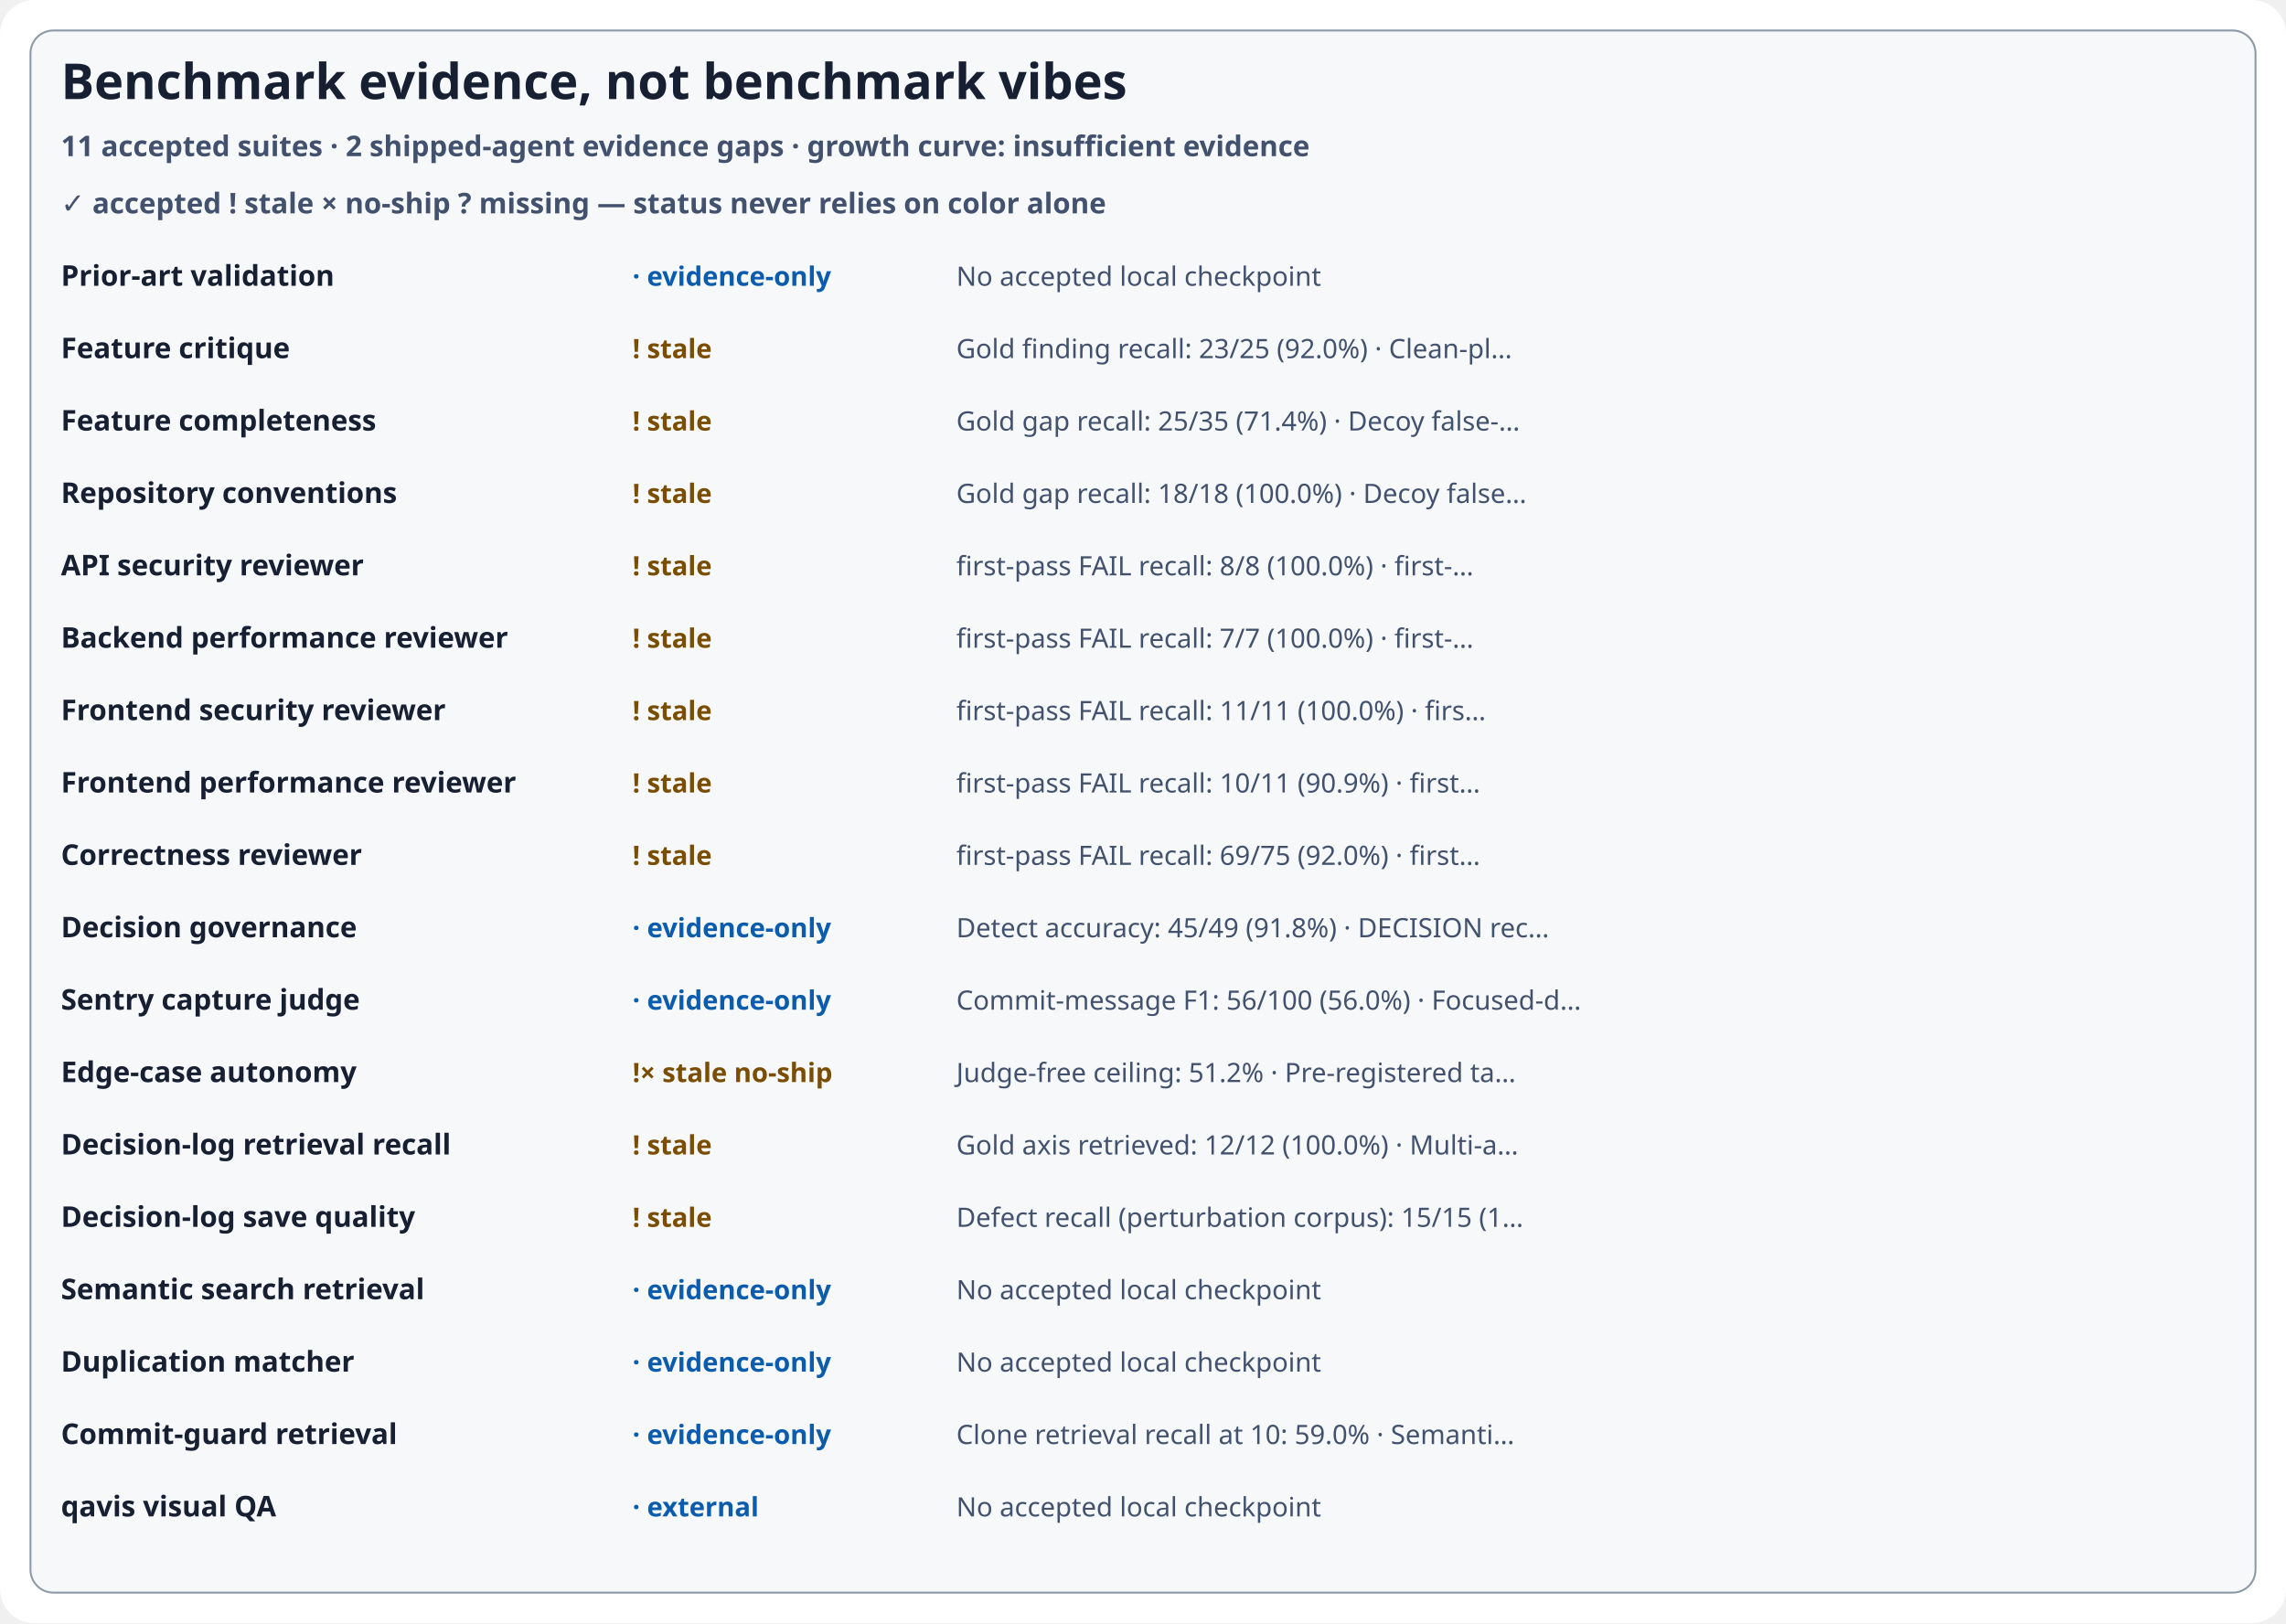
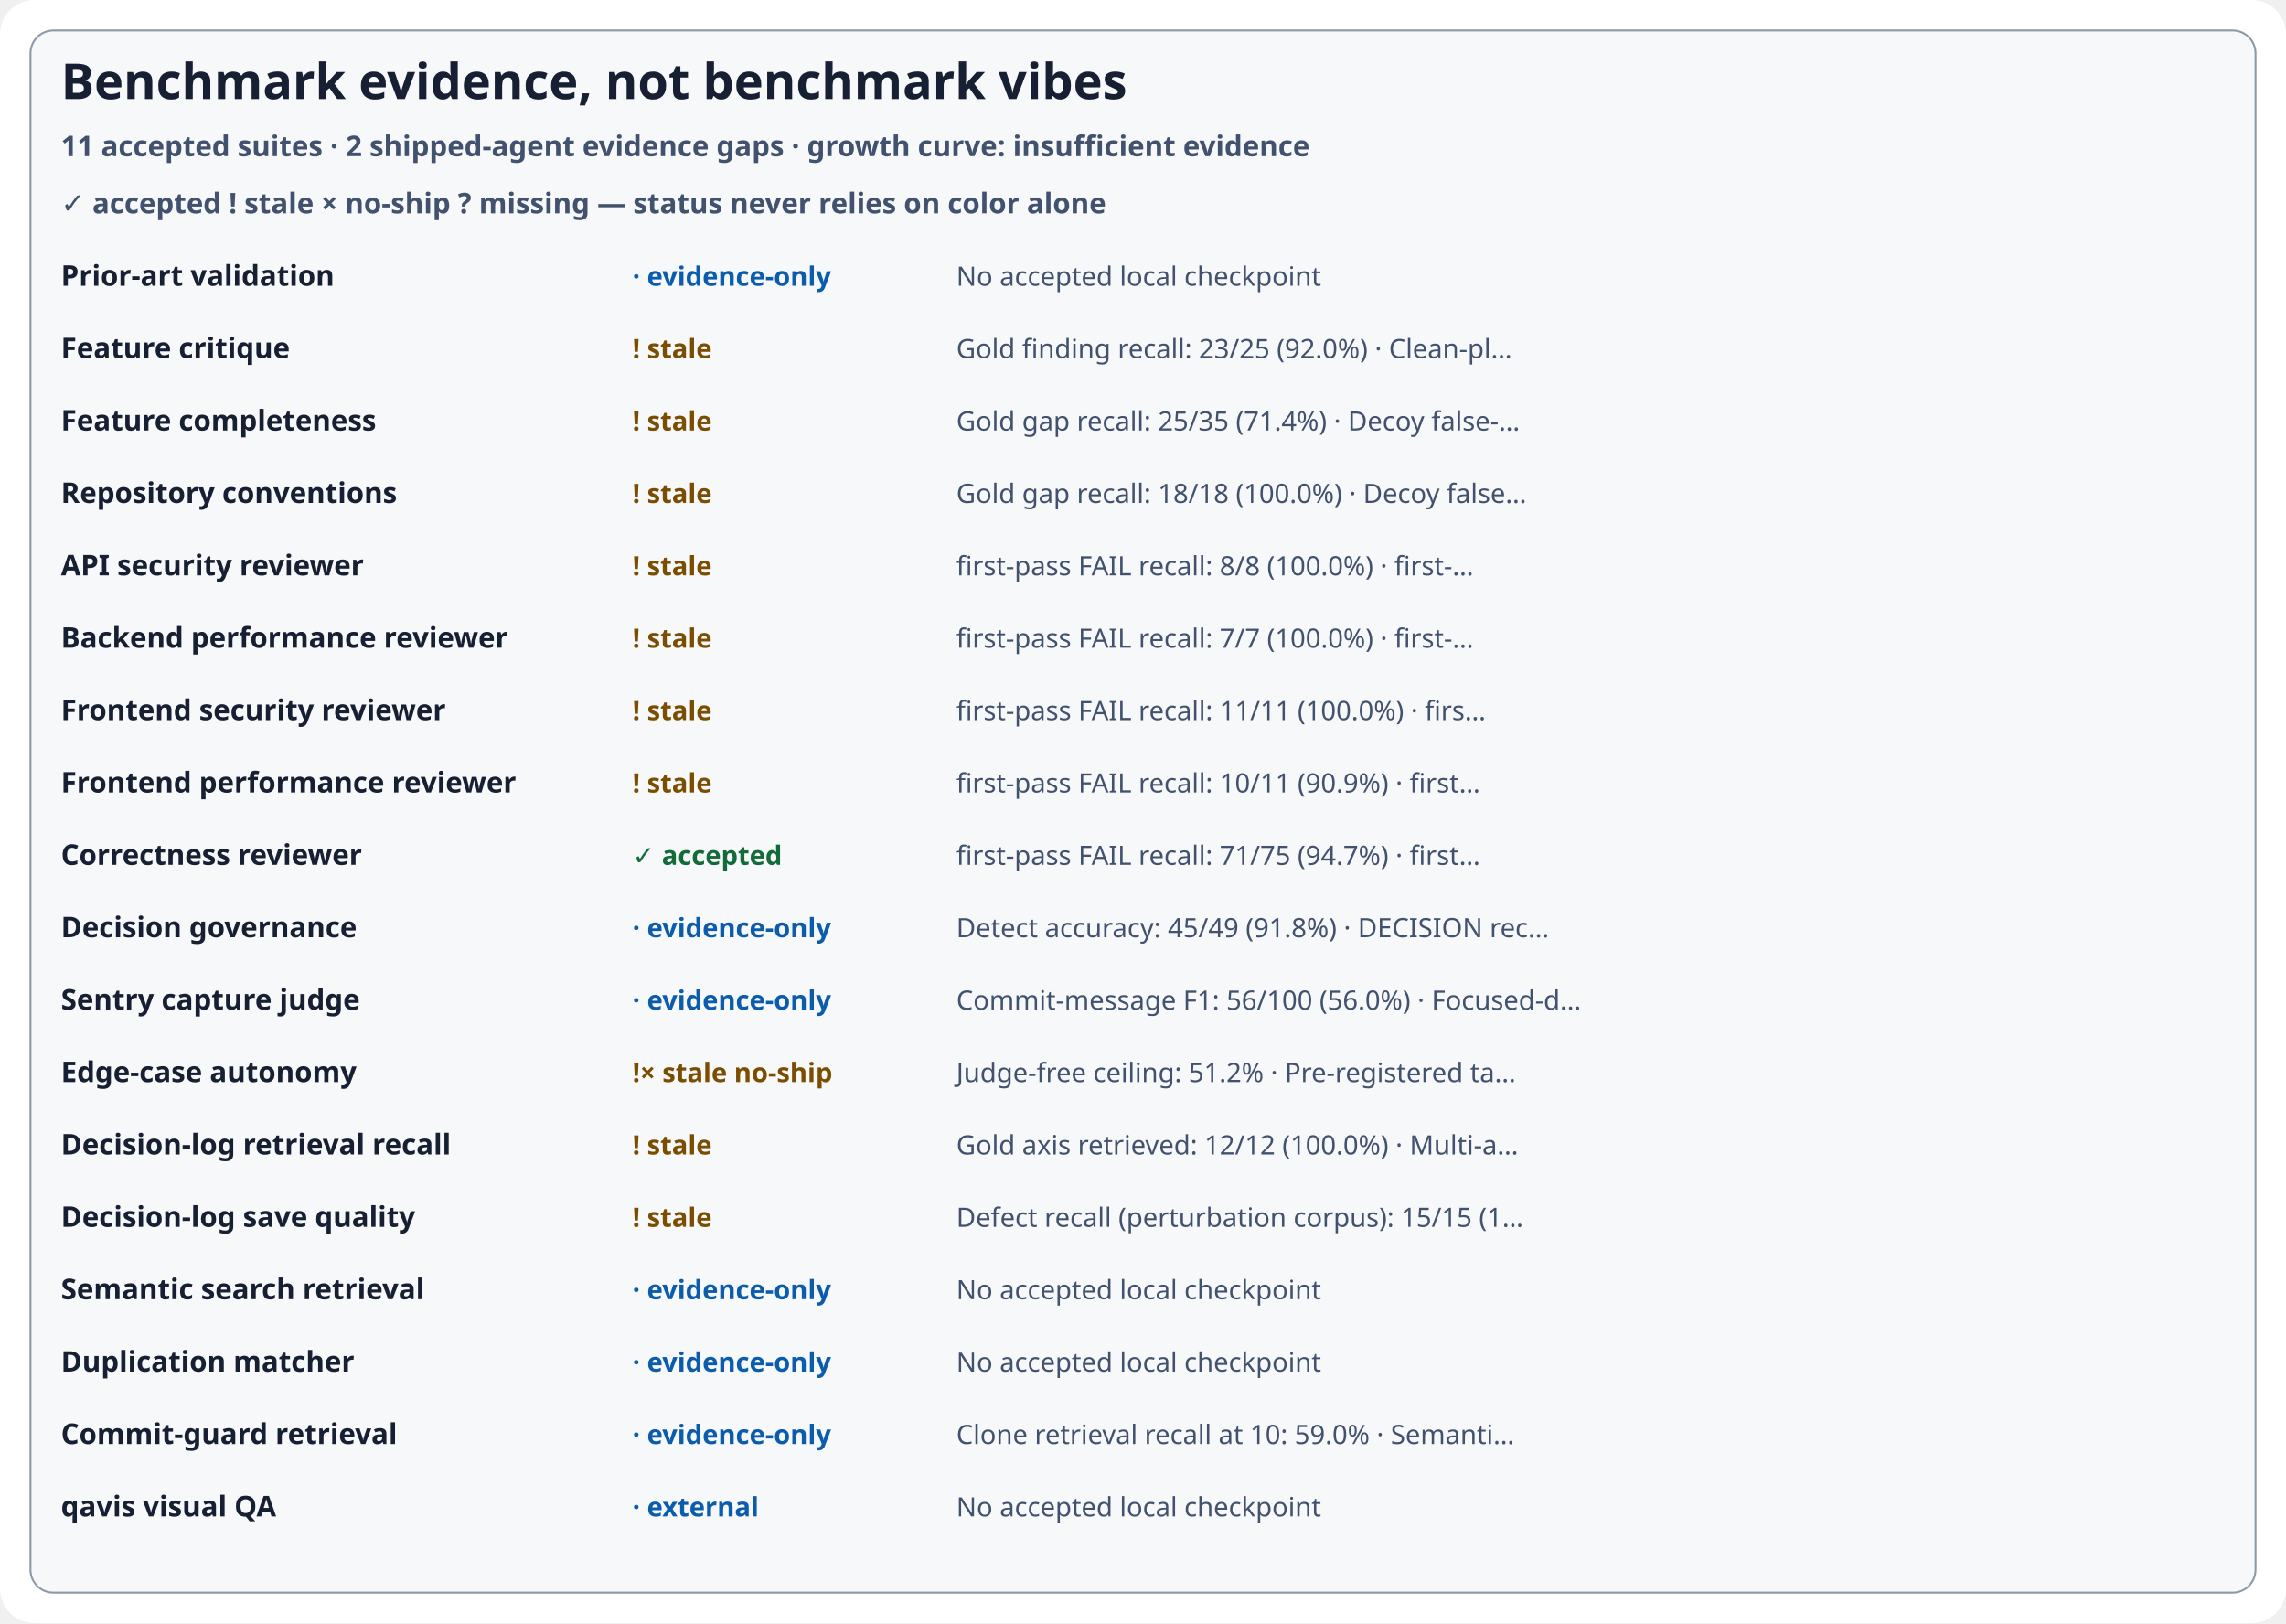
<svg xmlns="http://www.w3.org/2000/svg" width="1200" height="852" viewBox="0 0 1200 852" role="img" aria-labelledby="title desc">
  <style>
  .title{font:700 26px ui-sans-serif,system-ui;fill:#172033} .summary{font:600 15px ui-sans-serif,system-ui;fill:#42526E}
  .suite{font:600 15px ui-sans-serif,system-ui;fill:#172033} .metric{font:14px ui-sans-serif,system-ui;fill:#42526E}
  .status{font:700 14px ui-sans-serif,system-ui}.good{fill:#146B3A}.warn{fill:#7A4D00}.bad{fill:#A61B1B}.info{fill:#0B5CAD}
</style>
  <rect width="1200" height="852" rx="18" fill="#FFFFFF" />
  <rect x="16" y="16" width="1168" height="820" rx="12" fill="#F6F8FA" stroke="#8C99A6" />
  <text class="title" x="32" y="52">Benchmark evidence, not benchmark vibes</text>
  <text class="summary" x="32" y="82">11 accepted suites · 2 shipped-agent evidence gaps · growth curve: insufficient evidence</text>
  <text class="summary" x="32" y="112">✓ accepted   ! stale   × no-ship   ? missing — status never relies on color alone</text>
  <g transform="translate(32 150)">
    <text class="suite" y="0">Prior-art validation</text>
    <text class="status info" x="300" y="0">· evidence-only</text>
    <text class="metric" x="470" y="0">No accepted local checkpoint</text>
  </g>
  <g transform="translate(32 188)">
    <text class="suite" y="0">Feature critique</text>
    <text class="status warn" x="300" y="0">! stale</text>
    <text class="metric" x="470" y="0">Gold finding recall: 23/25 (92.0%) · Clean-pl…</text>
  </g>
  <g transform="translate(32 226)">
    <text class="suite" y="0">Feature completeness</text>
    <text class="status warn" x="300" y="0">! stale</text>
    <text class="metric" x="470" y="0">Gold gap recall: 25/35 (71.4%) · Decoy false-…</text>
  </g>
  <g transform="translate(32 264)">
    <text class="suite" y="0">Repository conventions</text>
    <text class="status warn" x="300" y="0">! stale</text>
    <text class="metric" x="470" y="0">Gold gap recall: 18/18 (100.0%) · Decoy false…</text>
  </g>
  <g transform="translate(32 302)">
    <text class="suite" y="0">API security reviewer</text>
    <text class="status warn" x="300" y="0">! stale</text>
    <text class="metric" x="470" y="0">first-pass FAIL recall: 8/8 (100.0%) · first-…</text>
  </g>
  <g transform="translate(32 340)">
    <text class="suite" y="0">Backend performance reviewer</text>
    <text class="status warn" x="300" y="0">! stale</text>
    <text class="metric" x="470" y="0">first-pass FAIL recall: 7/7 (100.0%) · first-…</text>
  </g>
  <g transform="translate(32 378)">
    <text class="suite" y="0">Frontend security reviewer</text>
    <text class="status warn" x="300" y="0">! stale</text>
    <text class="metric" x="470" y="0">first-pass FAIL recall: 11/11 (100.0%) · firs…</text>
  </g>
  <g transform="translate(32 416)">
    <text class="suite" y="0">Frontend performance reviewer</text>
    <text class="status warn" x="300" y="0">! stale</text>
    <text class="metric" x="470" y="0">first-pass FAIL recall: 10/11 (90.9%) · first…</text>
  </g>
  <g transform="translate(32 454)">
    <text class="suite" y="0">Correctness reviewer</text>
-     <text class="status warn" x="300" y="0">! stale</text>
-     <text class="metric" x="470" y="0">first-pass FAIL recall: 69/75 (92.0%) · first…</text>
+     <text class="status good" x="300" y="0">✓ accepted</text>
+     <text class="metric" x="470" y="0">first-pass FAIL recall: 71/75 (94.7%) · first…</text>
  </g>
  <g transform="translate(32 492)">
    <text class="suite" y="0">Decision governance</text>
    <text class="status info" x="300" y="0">· evidence-only</text>
    <text class="metric" x="470" y="0">Detect accuracy: 45/49 (91.8%) · DECISION rec…</text>
  </g>
  <g transform="translate(32 530)">
    <text class="suite" y="0">Sentry capture judge</text>
    <text class="status info" x="300" y="0">· evidence-only</text>
    <text class="metric" x="470" y="0">Commit-message F1: 56/100 (56.0%) · Focused-d…</text>
  </g>
  <g transform="translate(32 568)">
    <text class="suite" y="0">Edge-case autonomy</text>
    <text class="status warn" x="300" y="0">!× stale no-ship</text>
    <text class="metric" x="470" y="0">Judge-free ceiling: 51.2% · Pre-registered ta…</text>
  </g>
  <g transform="translate(32 606)">
    <text class="suite" y="0">Decision-log retrieval recall</text>
    <text class="status warn" x="300" y="0">! stale</text>
    <text class="metric" x="470" y="0">Gold axis retrieved: 12/12 (100.0%) · Multi-a…</text>
  </g>
  <g transform="translate(32 644)">
    <text class="suite" y="0">Decision-log save quality</text>
    <text class="status warn" x="300" y="0">! stale</text>
    <text class="metric" x="470" y="0">Defect recall (perturbation corpus): 15/15 (1…</text>
  </g>
  <g transform="translate(32 682)">
    <text class="suite" y="0">Semantic search retrieval</text>
    <text class="status info" x="300" y="0">· evidence-only</text>
    <text class="metric" x="470" y="0">No accepted local checkpoint</text>
  </g>
  <g transform="translate(32 720)">
    <text class="suite" y="0">Duplication matcher</text>
    <text class="status info" x="300" y="0">· evidence-only</text>
    <text class="metric" x="470" y="0">No accepted local checkpoint</text>
  </g>
  <g transform="translate(32 758)">
    <text class="suite" y="0">Commit-guard retrieval</text>
    <text class="status info" x="300" y="0">· evidence-only</text>
    <text class="metric" x="470" y="0">Clone retrieval recall at 10: 59.0% · Semanti…</text>
  </g>
  <g transform="translate(32 796)">
    <text class="suite" y="0">qavis visual QA</text>
    <text class="status info" x="300" y="0">· external</text>
    <text class="metric" x="470" y="0">No accepted local checkpoint</text>
  </g>
</svg>
